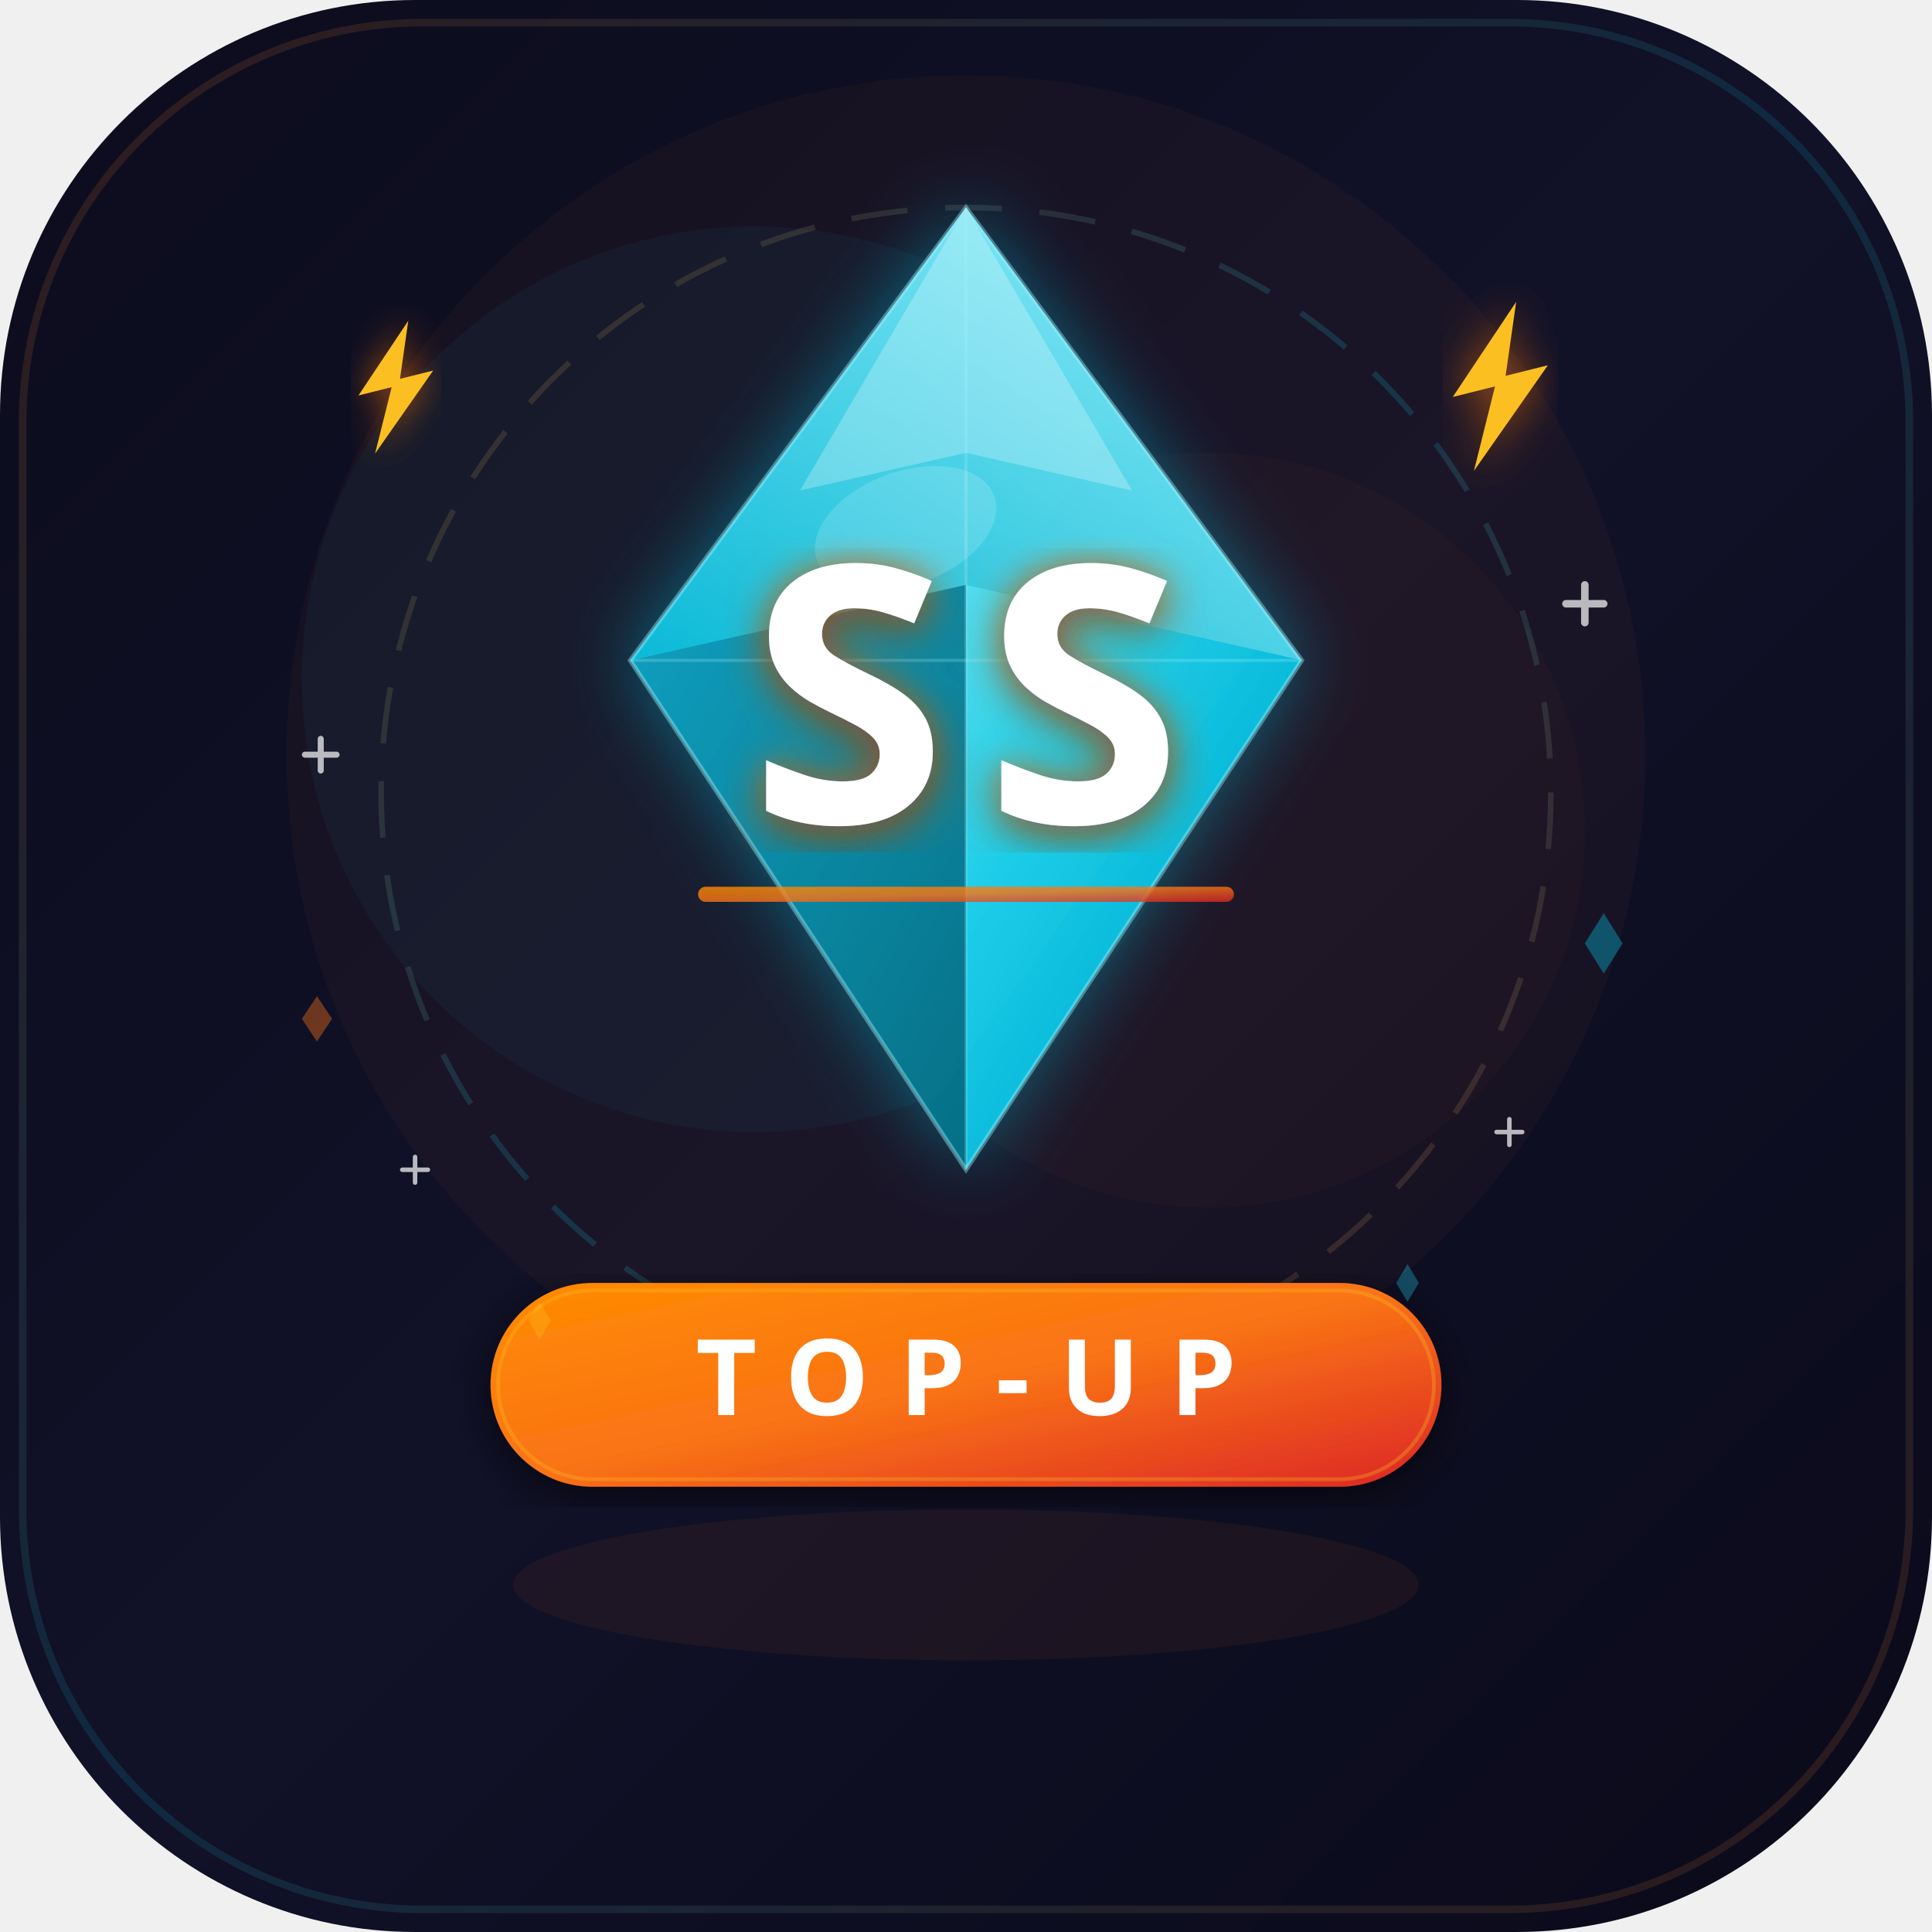
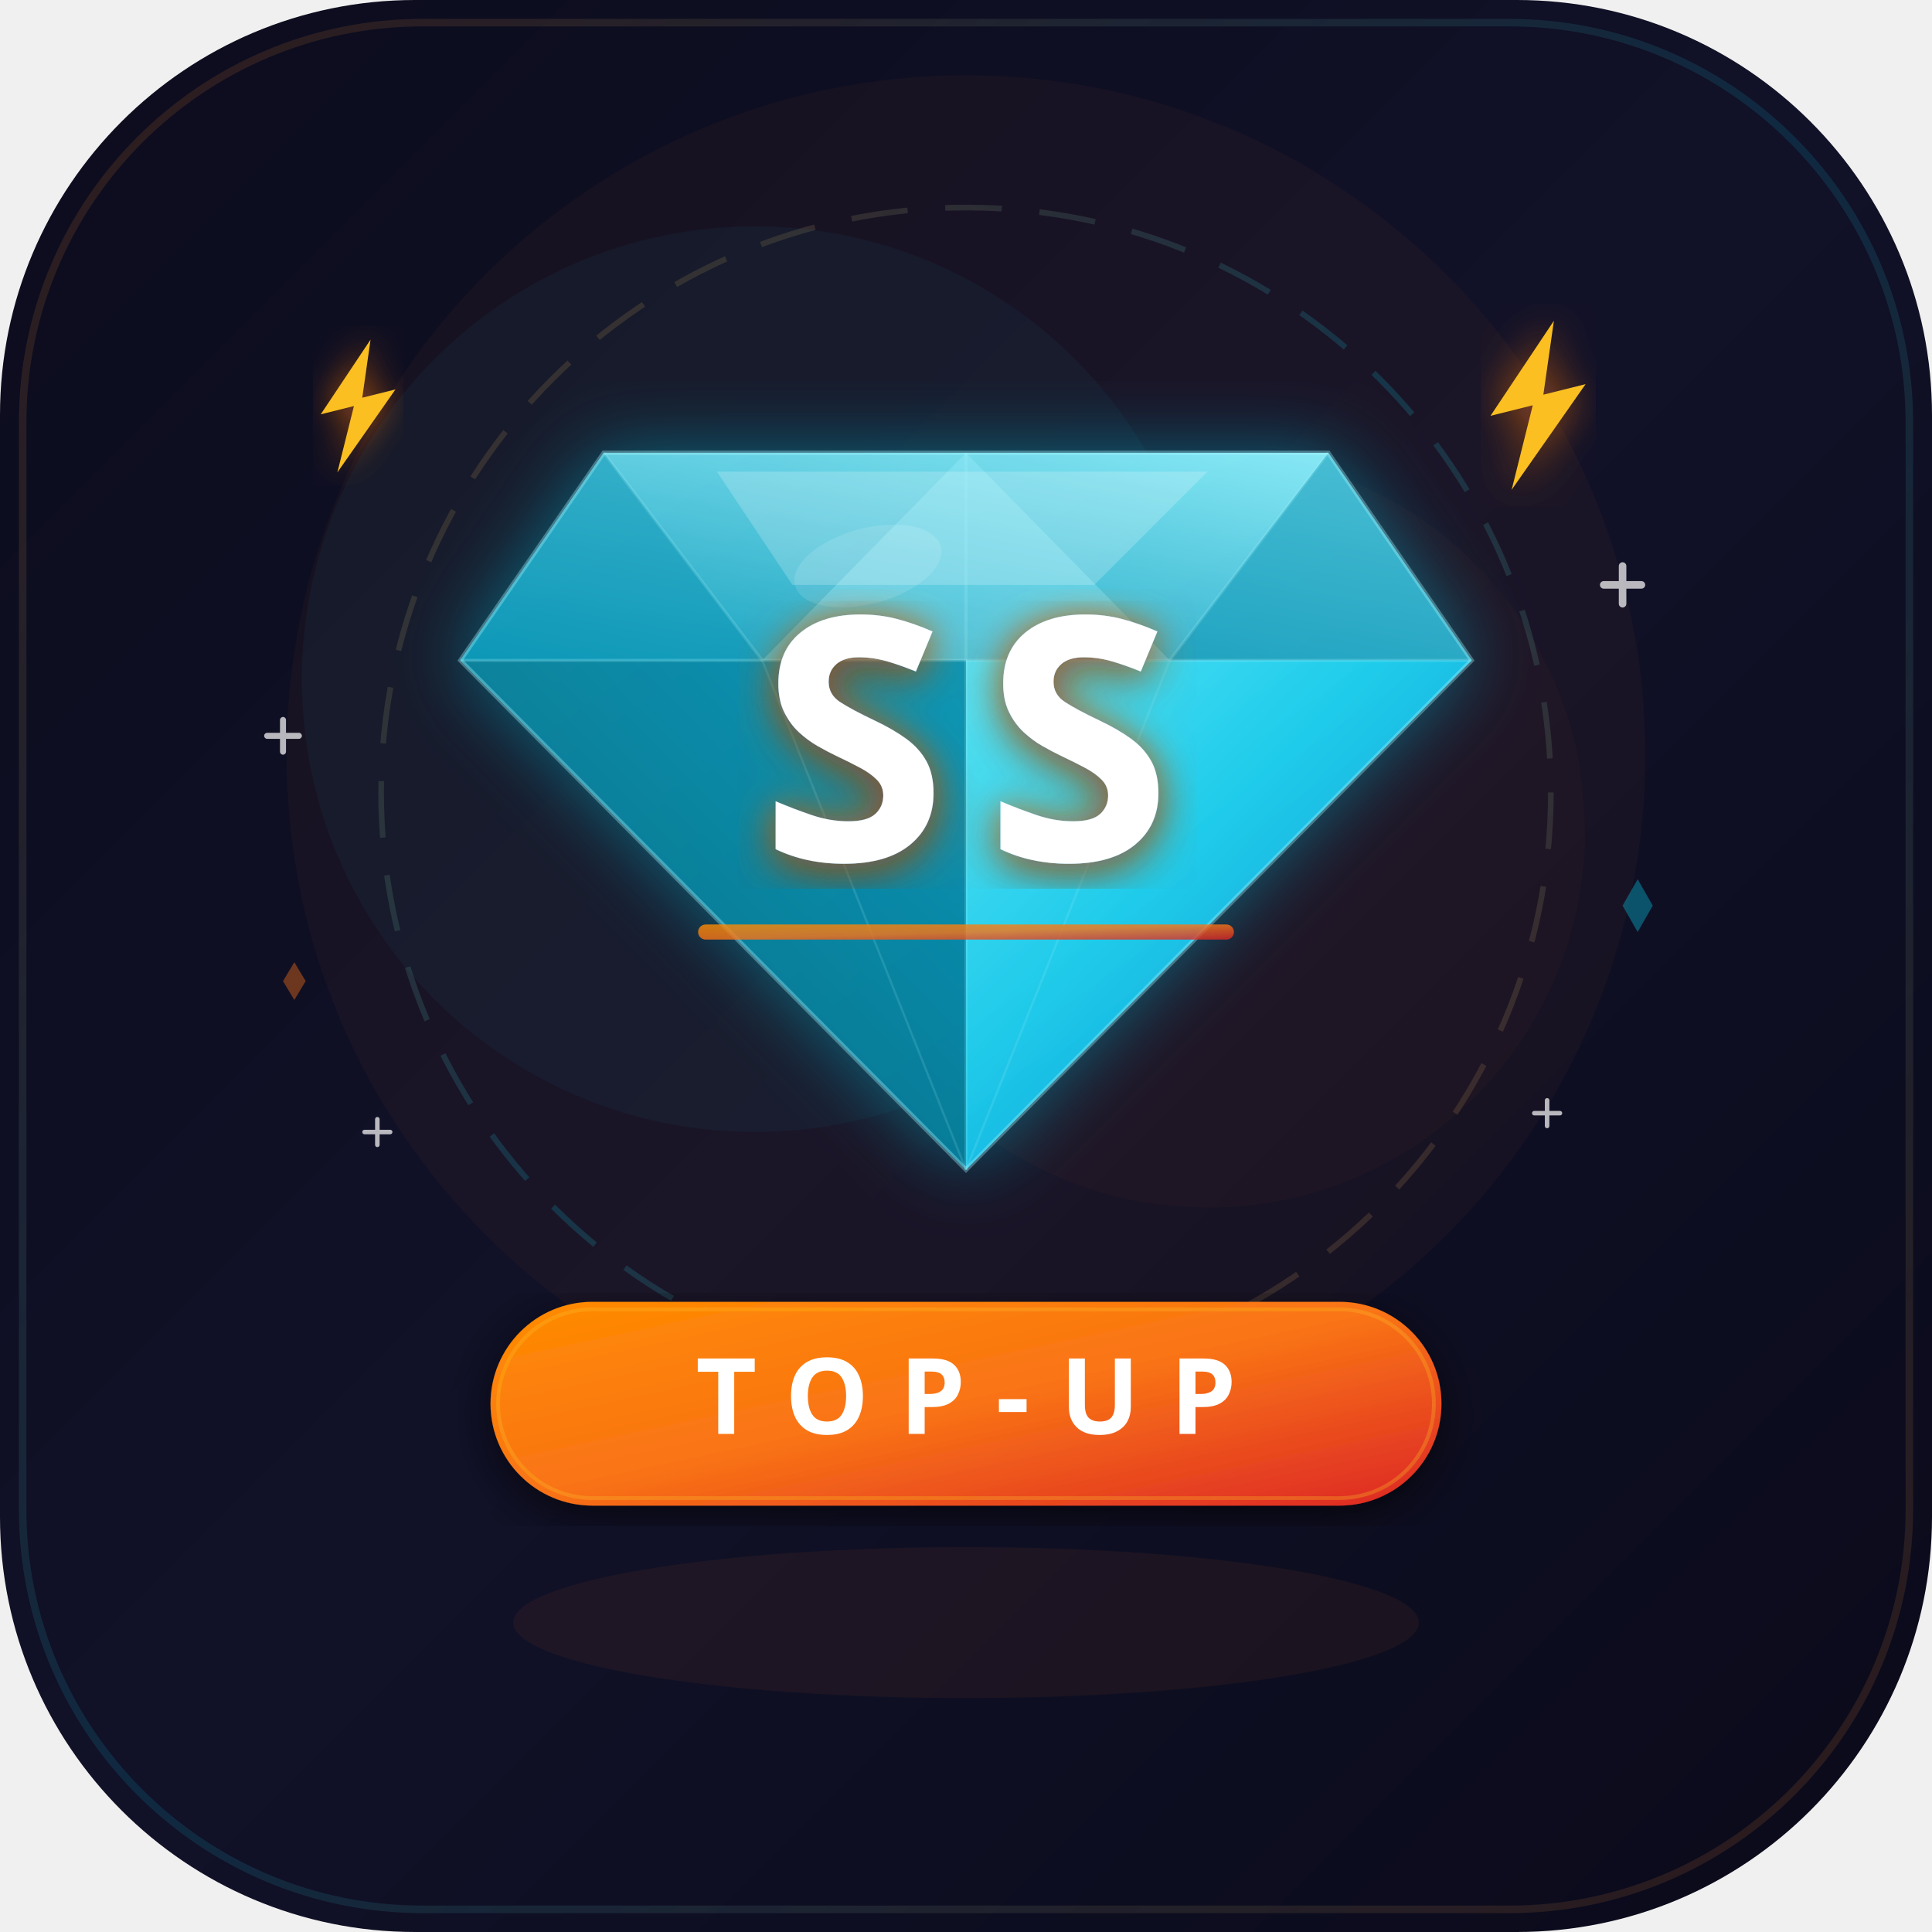
<svg xmlns="http://www.w3.org/2000/svg" viewBox="0 0 512 512" width="512" height="512">
  <defs>
    <linearGradient id="bg1" x1="0%" y1="0%" x2="100%" y2="100%">
      <stop offset="0%" style="stop-color:#0c0c1d" />
      <stop offset="50%" style="stop-color:#111128" />
      <stop offset="100%" style="stop-color:#0a0a1a" />
    </linearGradient>
    <linearGradient id="fire1" x1="0%" y1="0%" x2="100%" y2="100%">
      <stop offset="0%" style="stop-color:#ff8c00" />
      <stop offset="50%" style="stop-color:#f97316" />
      <stop offset="100%" style="stop-color:#dc2626" />
    </linearGradient>
-     <linearGradient id="fire2" x1="0%" y1="0%" x2="0%" y2="100%">
-       <stop offset="0%" style="stop-color:#fbbf24" />
-       <stop offset="100%" style="stop-color:#f97316" />
-     </linearGradient>
    <linearGradient id="gem1" x1="0%" y1="0%" x2="100%" y2="100%">
      <stop offset="0%" style="stop-color:#67e8f9" />
-       <stop offset="30%" style="stop-color:#22d3ee" />
-       <stop offset="70%" style="stop-color:#06b6d4" />
+       <stop offset="40%" style="stop-color:#22d3ee" />
      <stop offset="100%" style="stop-color:#0284c7" />
    </linearGradient>
    <linearGradient id="gem2" x1="100%" y1="0%" x2="0%" y2="100%">
      <stop offset="0%" style="stop-color:#a5f3fc" />
-       <stop offset="100%" style="stop-color:#06b6d4" />
+       <stop offset="100%" style="stop-color:#0891b2" />
    </linearGradient>
-     <linearGradient id="gem3" x1="0%" y1="0%" x2="100%" y2="100%">
-       <stop offset="0%" style="stop-color:#0891b2" />
-       <stop offset="100%" style="stop-color:#065f73" />
+     <linearGradient id="gem3" x1="0%" y1="100%" x2="100%" y2="0%">
+       <stop offset="0%" style="stop-color:#065f73" />
+       <stop offset="100%" style="stop-color:#0891b2" />
    </linearGradient>
    <linearGradient id="ringGrad" x1="0%" y1="0%" x2="100%" y2="100%">
      <stop offset="0%" style="stop-color:#f97316" />
      <stop offset="50%" style="stop-color:#06b6d4" />
      <stop offset="100%" style="stop-color:#f97316" />
    </linearGradient>
    <filter id="bigGlow">
      <feGaussianBlur stdDeviation="12" result="blur" />
      <feMerge>
        <feMergeNode in="blur" />
        <feMergeNode in="SourceGraphic" />
      </feMerge>
    </filter>
    <filter id="textGlow">
      <feGaussianBlur stdDeviation="4" result="blur" />
      <feFlood flood-color="#f97316" flood-opacity="0.6" />
      <feComposite in2="blur" operator="in" />
      <feMerge>
        <feMergeNode />
        <feMergeNode in="SourceGraphic" />
      </feMerge>
    </filter>
    <filter id="cyanGlow">
      <feGaussianBlur stdDeviation="10" result="blur" />
      <feFlood flood-color="#06b6d4" flood-opacity="0.5" />
      <feComposite in2="blur" operator="in" />
      <feMerge>
        <feMergeNode />
        <feMergeNode in="SourceGraphic" />
      </feMerge>
    </filter>
    <filter id="drop">
      <feDropShadow dx="0" dy="3" stdDeviation="6" flood-color="#000" flood-opacity="0.6" />
    </filter>
-     <clipPath id="roundClip">
-       <rect width="512" height="512" rx="110" />
-     </clipPath>
  </defs>
  <rect width="512" height="512" rx="110" fill="url(#bg1)" />
  <circle cx="256" cy="200" r="180" fill="#f97316" opacity="0.04" />
  <circle cx="200" cy="180" r="120" fill="#06b6d4" opacity="0.05" />
  <circle cx="320" cy="220" r="100" fill="#f97316" opacity="0.03" />
  <circle cx="256" cy="210" r="155" fill="none" stroke="url(#ringGrad)" stroke-width="1.5" opacity="0.2" stroke-dasharray="15 10" />
  <rect x="6" y="6" width="500" height="500" rx="106" fill="none" stroke="url(#ringGrad)" stroke-width="2" opacity="0.15" />
  <g filter="url(#cyanGlow)">
-     <polygon points="256,55 345,175 256,310 167,175" fill="url(#gem1)" />
+     <polygon points="160,120 352,120 390,175 256,310 122,175" fill="url(#gem1)" />
  </g>
-   <polygon points="256,55 345,175 256,155 167,175" fill="url(#gem2)" opacity="0.9" />
-   <polygon points="167,175 256,155 256,310" fill="url(#gem3)" opacity="0.8" />
-   <polygon points="345,175 256,155 256,310" fill="url(#gem1)" opacity="0.7" />
-   <polygon points="256,55 300,130 256,120 212,130" fill="#fff" opacity="0.25" />
-   <polygon points="256,55 345,175 256,310 167,175" fill="none" stroke="#a5f3fc" stroke-width="1.2" opacity="0.4" />
-   <line x1="256" y1="55" x2="256" y2="310" stroke="#a5f3fc" stroke-width="0.8" opacity="0.25" />
-   <line x1="167" y1="175" x2="345" y2="175" stroke="#a5f3fc" stroke-width="0.8" opacity="0.25" />
-   <ellipse cx="240" cy="140" rx="25" ry="15" fill="#fff" opacity="0.15" transform="rotate(-20,240,140)" />
+   <polygon points="160,120 352,120 390,175 122,175" fill="url(#gem2)" opacity="0.85" />
+   <polygon points="256,120 310,175 202,175" fill="#a5f3fc" opacity="0.3" />
+   <polygon points="160,120 202,175 122,175" fill="#0891b2" opacity="0.5" />
+   <polygon points="352,120 390,175 310,175" fill="#0891b2" opacity="0.5" />
+   <polygon points="122,175 256,175 256,310" fill="url(#gem3)" opacity="0.9" />
+   <polygon points="390,175 256,175 256,310" fill="url(#gem1)" opacity="0.75" />
+   <polygon points="190,125 320,125 290,155 210,155" fill="#fff" opacity="0.2" rx="2" />
+   <polygon points="160,120 352,120 390,175 256,310 122,175" fill="none" stroke="#a5f3fc" stroke-width="1.2" opacity="0.35" />
+   <line x1="160" y1="120" x2="202" y2="175" stroke="#a5f3fc" stroke-width="0.8" opacity="0.2" />
+   <line x1="352" y1="120" x2="310" y2="175" stroke="#a5f3fc" stroke-width="0.8" opacity="0.2" />
+   <line x1="256" y1="120" x2="256" y2="310" stroke="#a5f3fc" stroke-width="0.8" opacity="0.2" />
+   <line x1="122" y1="175" x2="390" y2="175" stroke="#a5f3fc" stroke-width="0.8" opacity="0.25" />
+   <line x1="202" y1="175" x2="256" y2="310" stroke="#a5f3fc" stroke-width="0.6" opacity="0.15" />
+   <line x1="310" y1="175" x2="256" y2="310" stroke="#a5f3fc" stroke-width="0.6" opacity="0.15" />
+   <ellipse cx="230" cy="150" rx="20" ry="10" fill="#fff" opacity="0.12" transform="rotate(-15,230,150)" />
  <g filter="url(#textGlow)">
-     <text x="256" y="218" font-family="'Arial Black','Impact',sans-serif" font-size="95" font-weight="900" fill="#ffffff" text-anchor="middle" letter-spacing="10" filter="url(#drop)">SS</text>
+     <text x="256" y="228" font-family="'Arial Black','Impact',sans-serif" font-size="90" font-weight="900" fill="#ffffff" text-anchor="middle" letter-spacing="10" filter="url(#drop)">SS</text>
  </g>
-   <rect x="185" y="235" width="142" height="4" rx="2" fill="url(#fire1)" opacity="0.8" />
+   <rect x="185" y="245" width="142" height="4" rx="2" fill="url(#fire1)" opacity="0.8" />
  <g filter="url(#drop)">
-     <rect x="130" y="340" width="252" height="54" rx="27" fill="url(#fire1)" />
-     <rect x="132" y="342" width="248" height="50" rx="25" fill="none" stroke="#fbbf24" stroke-width="1" opacity="0.3" />
-     <text x="256" y="375" font-family="'Arial Black','Impact',sans-serif" font-size="28" font-weight="900" fill="#ffffff" text-anchor="middle" letter-spacing="8">TOP-UP</text>
+     <rect x="130" y="345" width="252" height="54" rx="27" fill="url(#fire1)" />
+     <rect x="132" y="347" width="248" height="50" rx="25" fill="none" stroke="#fbbf24" stroke-width="1" opacity="0.3" />
+     <text x="256" y="380" font-family="'Arial Black','Impact',sans-serif" font-size="28" font-weight="900" fill="#ffffff" text-anchor="middle" letter-spacing="8">TOP-UP</text>
  </g>
-   <g transform="translate(385,80) scale(1.4)" filter="url(#textGlow)">
+   <g transform="translate(395,85) scale(1.4)" filter="url(#textGlow)">
    <polygon points="12,0 0,18 8,16 4,32 18,12 10,14" fill="#fbbf24" />
  </g>
-   <g transform="translate(95,85) scale(1.1)" filter="url(#textGlow)">
+   <g transform="translate(85,90) scale(1.1)" filter="url(#textGlow)">
    <polygon points="12,0 0,18 8,16 4,32 18,12 10,14" fill="#fbbf24" />
  </g>
  <g fill="#fff" opacity="0.7">
-     <g transform="translate(420,160)">
+     <g transform="translate(430,155)">
      <rect x="-1" y="-6" width="2" height="12" rx="1" />
      <rect x="-6" y="-1" width="12" height="2" rx="1" />
    </g>
-     <g transform="translate(85,200)">
+     <g transform="translate(75,195)">
      <rect x="-0.8" y="-5" width="1.6" height="10" rx="0.8" />
      <rect x="-5" y="-0.8" width="10" height="1.6" rx="0.8" />
    </g>
-     <g transform="translate(400,300)">
+     <g transform="translate(410,295)">
      <rect x="-0.6" y="-4" width="1.2" height="8" rx="0.6" />
      <rect x="-4" y="-0.6" width="8" height="1.2" rx="0.6" />
    </g>
-     <g transform="translate(110,310)">
+     <g transform="translate(100,300)">
      <rect x="-0.6" y="-4" width="1.2" height="8" rx="0.6" />
      <rect x="-4" y="-0.6" width="8" height="1.2" rx="0.6" />
    </g>
  </g>
-   <polygon points="420,250 425,242 430,250 425,258" fill="#06b6d4" opacity="0.4" />
-   <polygon points="80,270 84,264 88,270 84,276" fill="#f97316" opacity="0.4" />
-   <polygon points="370,340 373,335 376,340 373,345" fill="#22d3ee" opacity="0.3" />
-   <polygon points="140,350 143,345 146,350 143,355" fill="#fbbf24" opacity="0.3" />
-   <ellipse cx="256" cy="420" rx="120" ry="20" fill="#f97316" opacity="0.06" />
+   <polygon points="430,240 434,233 438,240 434,247" fill="#06b6d4" opacity="0.4" />
+   <polygon points="75,260 78,255 81,260 78,265" fill="#f97316" opacity="0.4" />
+   <ellipse cx="256" cy="430" rx="120" ry="20" fill="#f97316" opacity="0.06" />
</svg>
